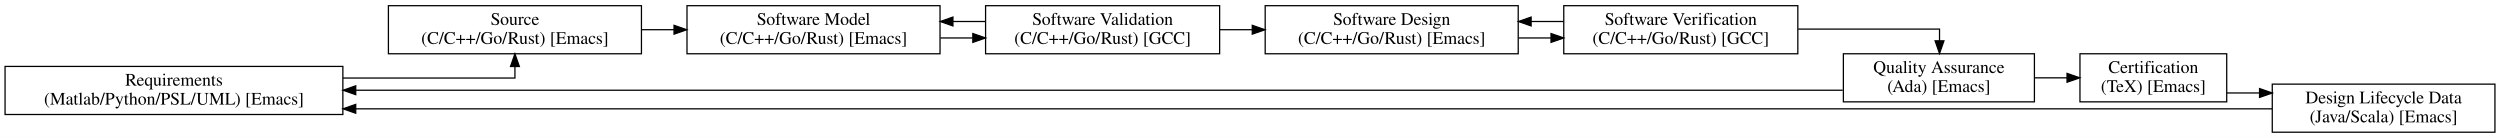
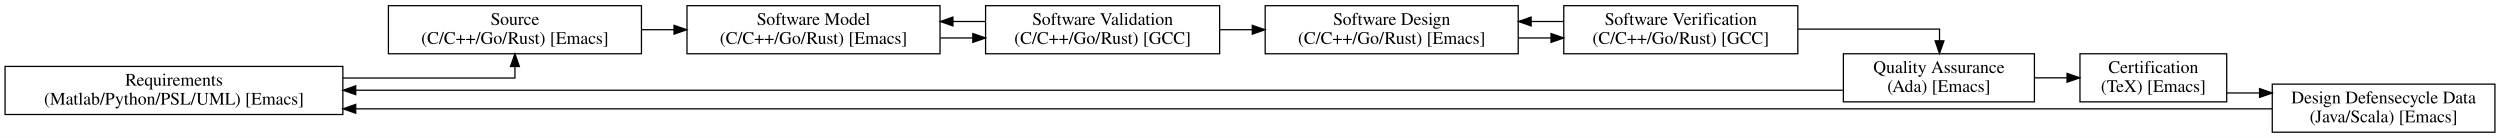
<svg xmlns="http://www.w3.org/2000/svg" width="1976pt" height="109pt" viewBox="0.00 0.00 1976.00 109.00">
  <g id="graph0" class="graph" transform="scale(1 1) rotate(0) translate(4 105)">
    <polygon fill="white" stroke="transparent" points="-4,4 -4,-105 1972,-105 1972,4 -4,4" />
    <g id="node1" class="node">
      <polygon fill="none" stroke="black" points="0,-14.5 0,-52.5 267,-52.5 267,-14.5 0,-14.5" />
      <text text-anchor="middle" x="133.5" y="-37.3" font-family="Times,serif" font-size="14.00">Requirements </text>
      <text text-anchor="middle" x="133.5" y="-22.3" font-family="Times,serif" font-size="14.00">(Matlab/Python/PSL/UML) [Emacs]</text>
    </g>
    <g id="node2" class="node">
      <polygon fill="none" stroke="black" points="303,-62.5 303,-100.5 503,-100.5 503,-62.5 303,-62.5" />
      <text text-anchor="middle" x="403" y="-85.3" font-family="Times,serif" font-size="14.00">Source </text>
      <text text-anchor="middle" x="403" y="-70.3" font-family="Times,serif" font-size="14.00">(C/C++/Go/Rust) [Emacs]</text>
    </g>
    <g id="edge1" class="edge">
      <path fill="none" stroke="black" d="M267.07,-43.33C334.83,-43.33 403,-43.33 403,-43.33 403,-43.33 403,-52.42 403,-52.42" />
      <polygon fill="black" stroke="black" points="399.5,-52.42 403,-62.42 406.5,-52.42 399.5,-52.42" />
    </g>
    <g id="node3" class="node">
      <polygon fill="none" stroke="black" points="539,-62.5 539,-100.5 739,-100.5 739,-62.5 539,-62.5" />
      <text text-anchor="middle" x="639" y="-85.3" font-family="Times,serif" font-size="14.00">Software Model </text>
      <text text-anchor="middle" x="639" y="-70.3" font-family="Times,serif" font-size="14.00">(C/C++/Go/Rust) [Emacs]</text>
    </g>
    <g id="edge2" class="edge">
      <path fill="none" stroke="black" d="M503.09,-81.5C503.09,-81.5 528.76,-81.5 528.76,-81.5" />
      <polygon fill="black" stroke="black" points="528.76,-85 538.76,-81.5 528.76,-78 528.76,-85" />
    </g>
    <g id="node4" class="node">
      <polygon fill="none" stroke="black" points="775,-62.5 775,-100.5 960,-100.5 960,-62.5 775,-62.5" />
      <text text-anchor="middle" x="867.5" y="-85.3" font-family="Times,serif" font-size="14.00">Software Validation </text>
      <text text-anchor="middle" x="867.5" y="-70.3" font-family="Times,serif" font-size="14.00">(C/C++/Go/Rust) [GCC]</text>
    </g>
    <g id="edge3" class="edge">
      <path fill="none" stroke="black" d="M739.22,-75C739.22,-75 764.93,-75 764.93,-75" />
      <polygon fill="black" stroke="black" points="764.93,-78.5 774.93,-75 764.93,-71.5 764.93,-78.5" />
    </g>
    <g id="edge10" class="edge">
      <path fill="none" stroke="black" d="M774.89,-88C774.89,-88 749.2,-88 749.2,-88" />
      <polygon fill="black" stroke="black" points="749.2,-84.5 739.2,-88 749.2,-91.5 749.2,-84.5" />
    </g>
    <g id="node5" class="node">
      <polygon fill="none" stroke="black" points="996,-62.5 996,-100.5 1196,-100.5 1196,-62.5 996,-62.5" />
      <text text-anchor="middle" x="1096" y="-85.3" font-family="Times,serif" font-size="14.00">Software Design </text>
      <text text-anchor="middle" x="1096" y="-70.3" font-family="Times,serif" font-size="14.00">(C/C++/Go/Rust) [Emacs]</text>
    </g>
    <g id="edge4" class="edge">
      <path fill="none" stroke="black" d="M960.11,-81.5C960.11,-81.5 985.8,-81.5 985.8,-81.5" />
      <polygon fill="black" stroke="black" points="985.8,-85 995.8,-81.5 985.8,-78 985.8,-85" />
    </g>
    <g id="node6" class="node">
      <polygon fill="none" stroke="black" points="1232,-62.5 1232,-100.5 1417,-100.5 1417,-62.5 1232,-62.5" />
      <text text-anchor="middle" x="1324.5" y="-85.3" font-family="Times,serif" font-size="14.00">Software Verification </text>
      <text text-anchor="middle" x="1324.5" y="-70.3" font-family="Times,serif" font-size="14.00">(C/C++/Go/Rust) [GCC]</text>
    </g>
    <g id="edge5" class="edge">
      <path fill="none" stroke="black" d="M1196.22,-75C1196.22,-75 1221.93,-75 1221.93,-75" />
      <polygon fill="black" stroke="black" points="1221.93,-78.5 1231.93,-75 1221.93,-71.5 1221.93,-78.5" />
    </g>
    <g id="edge11" class="edge">
      <path fill="none" stroke="black" d="M1231.89,-88C1231.89,-88 1206.2,-88 1206.2,-88" />
      <polygon fill="black" stroke="black" points="1206.2,-84.5 1196.2,-88 1206.2,-91.5 1206.2,-84.5" />
    </g>
    <g id="node7" class="node">
      <polygon fill="none" stroke="black" points="1453,-24.5 1453,-62.5 1604,-62.5 1604,-24.5 1453,-24.5" />
      <text text-anchor="middle" x="1528.5" y="-47.3" font-family="Times,serif" font-size="14.00">Quality Assurance </text>
      <text text-anchor="middle" x="1528.5" y="-32.3" font-family="Times,serif" font-size="14.00">(Ada) [Emacs]</text>
    </g>
    <g id="edge6" class="edge">
      <path fill="none" stroke="black" d="M1417.18,-82C1471.28,-82 1529,-82 1529,-82 1529,-82 1529,-72.75 1529,-72.75" />
      <polygon fill="black" stroke="black" points="1532.5,-72.75 1529,-62.75 1525.5,-72.75 1532.5,-72.75" />
    </g>
    <g id="edge12" class="edge">
      <path fill="none" stroke="black" d="M1452.51,-33.67C1452.51,-33.67 277.17,-33.67 277.17,-33.67" />
      <polygon fill="black" stroke="black" points="277.17,-30.17 267.17,-33.67 277.17,-37.17 277.17,-30.17" />
    </g>
    <g id="node8" class="node">
      <polygon fill="none" stroke="black" points="1640,-24.5 1640,-62.5 1756,-62.5 1756,-24.5 1640,-24.5" />
      <text text-anchor="middle" x="1698" y="-47.3" font-family="Times,serif" font-size="14.00">Certification </text>
      <text text-anchor="middle" x="1698" y="-32.3" font-family="Times,serif" font-size="14.00">(TeX) [Emacs]</text>
    </g>
    <g id="edge7" class="edge">
      <path fill="none" stroke="black" d="M1604.33,-43.5C1604.33,-43.5 1629.78,-43.5 1629.78,-43.5" />
      <polygon fill="black" stroke="black" points="1629.78,-47 1639.78,-43.5 1629.78,-40 1629.78,-47" />
    </g>
    <g id="node9" class="node">
      <polygon fill="none" stroke="black" points="1792,-0.5 1792,-38.5 1968,-38.5 1968,-0.5 1792,-0.5" />
-       <text text-anchor="middle" x="1880" y="-23.3" font-family="Times,serif" font-size="14.00">Design Lifecycle Data </text>
+       <text text-anchor="middle" x="1880" y="-23.3" font-family="Times,serif" font-size="14.00">Design Defensecycle Data </text>
      <text text-anchor="middle" x="1880" y="-8.3" font-family="Times,serif" font-size="14.00">(Java/Scala) [Emacs]</text>
    </g>
    <g id="edge8" class="edge">
      <path fill="none" stroke="black" d="M1756.09,-31.5C1756.09,-31.5 1781.95,-31.5 1781.95,-31.5" />
      <polygon fill="black" stroke="black" points="1781.95,-35 1791.95,-31.5 1781.95,-28 1781.95,-35" />
    </g>
    <g id="edge9" class="edge">
      <path fill="none" stroke="black" d="M1791.89,-19C1791.89,-19 277.16,-19 277.16,-19" />
      <polygon fill="black" stroke="black" points="277.16,-15.5 267.16,-19 277.16,-22.5 277.16,-15.5" />
    </g>
  </g>
</svg>
